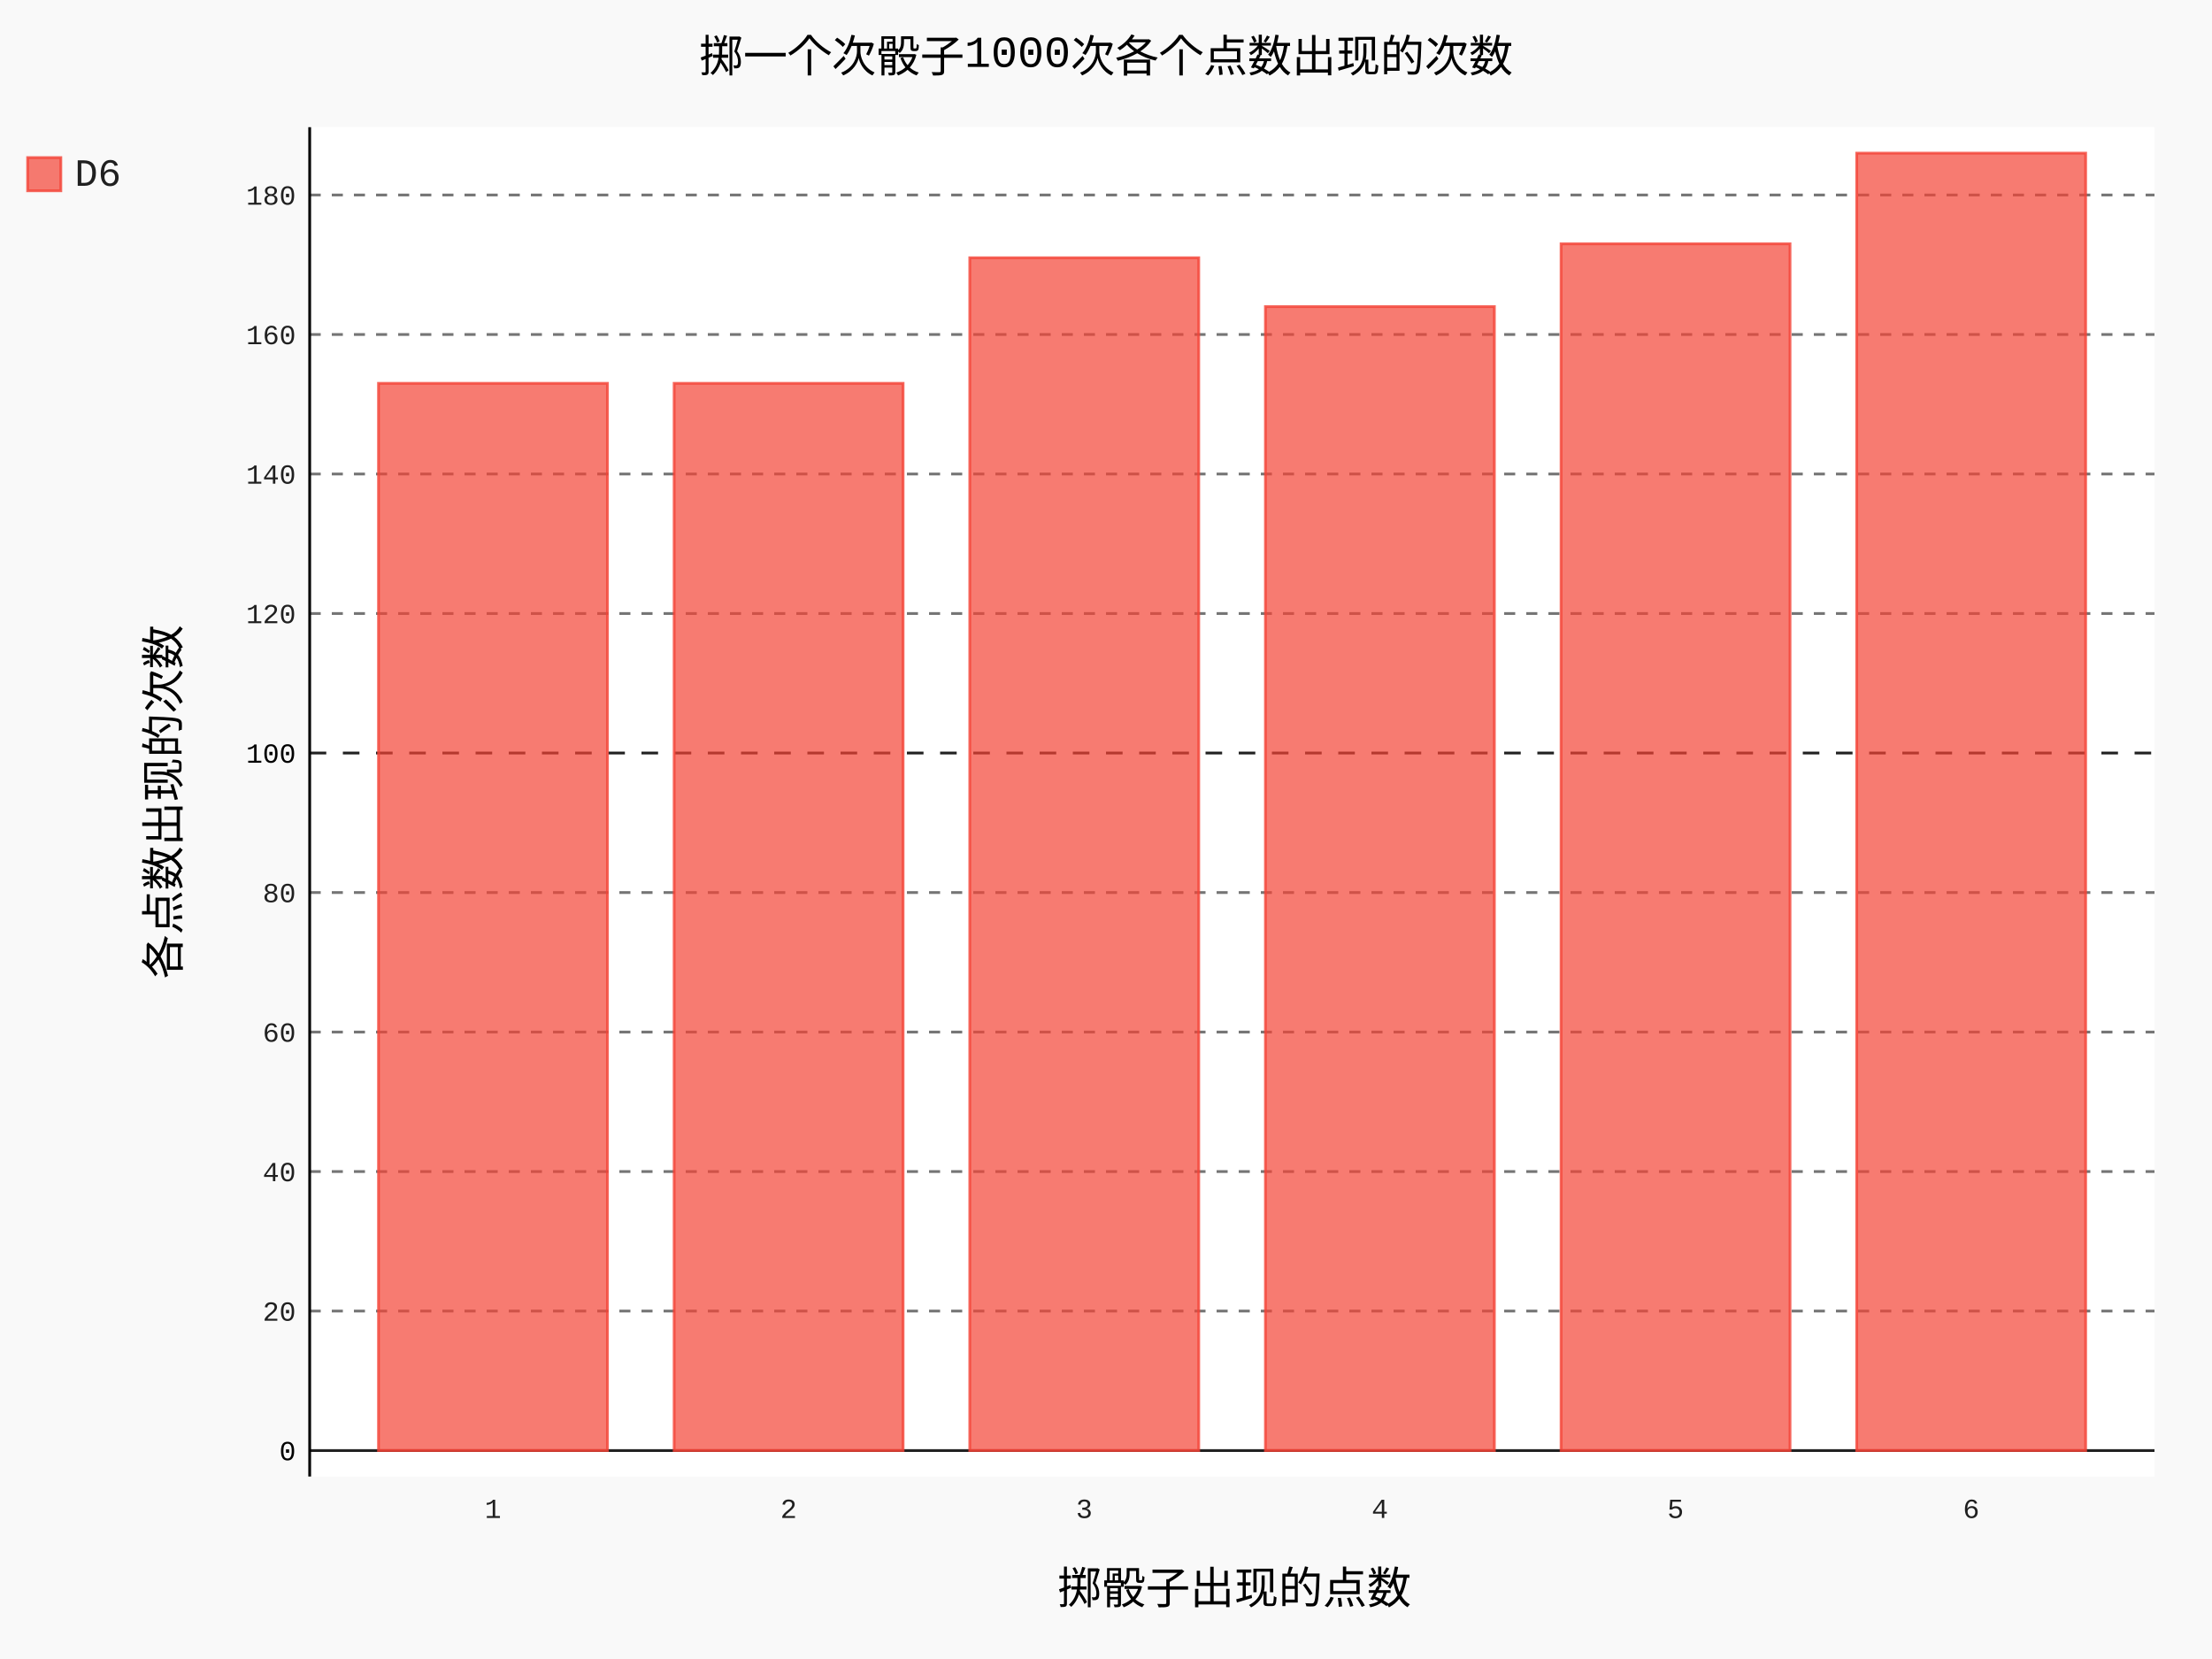
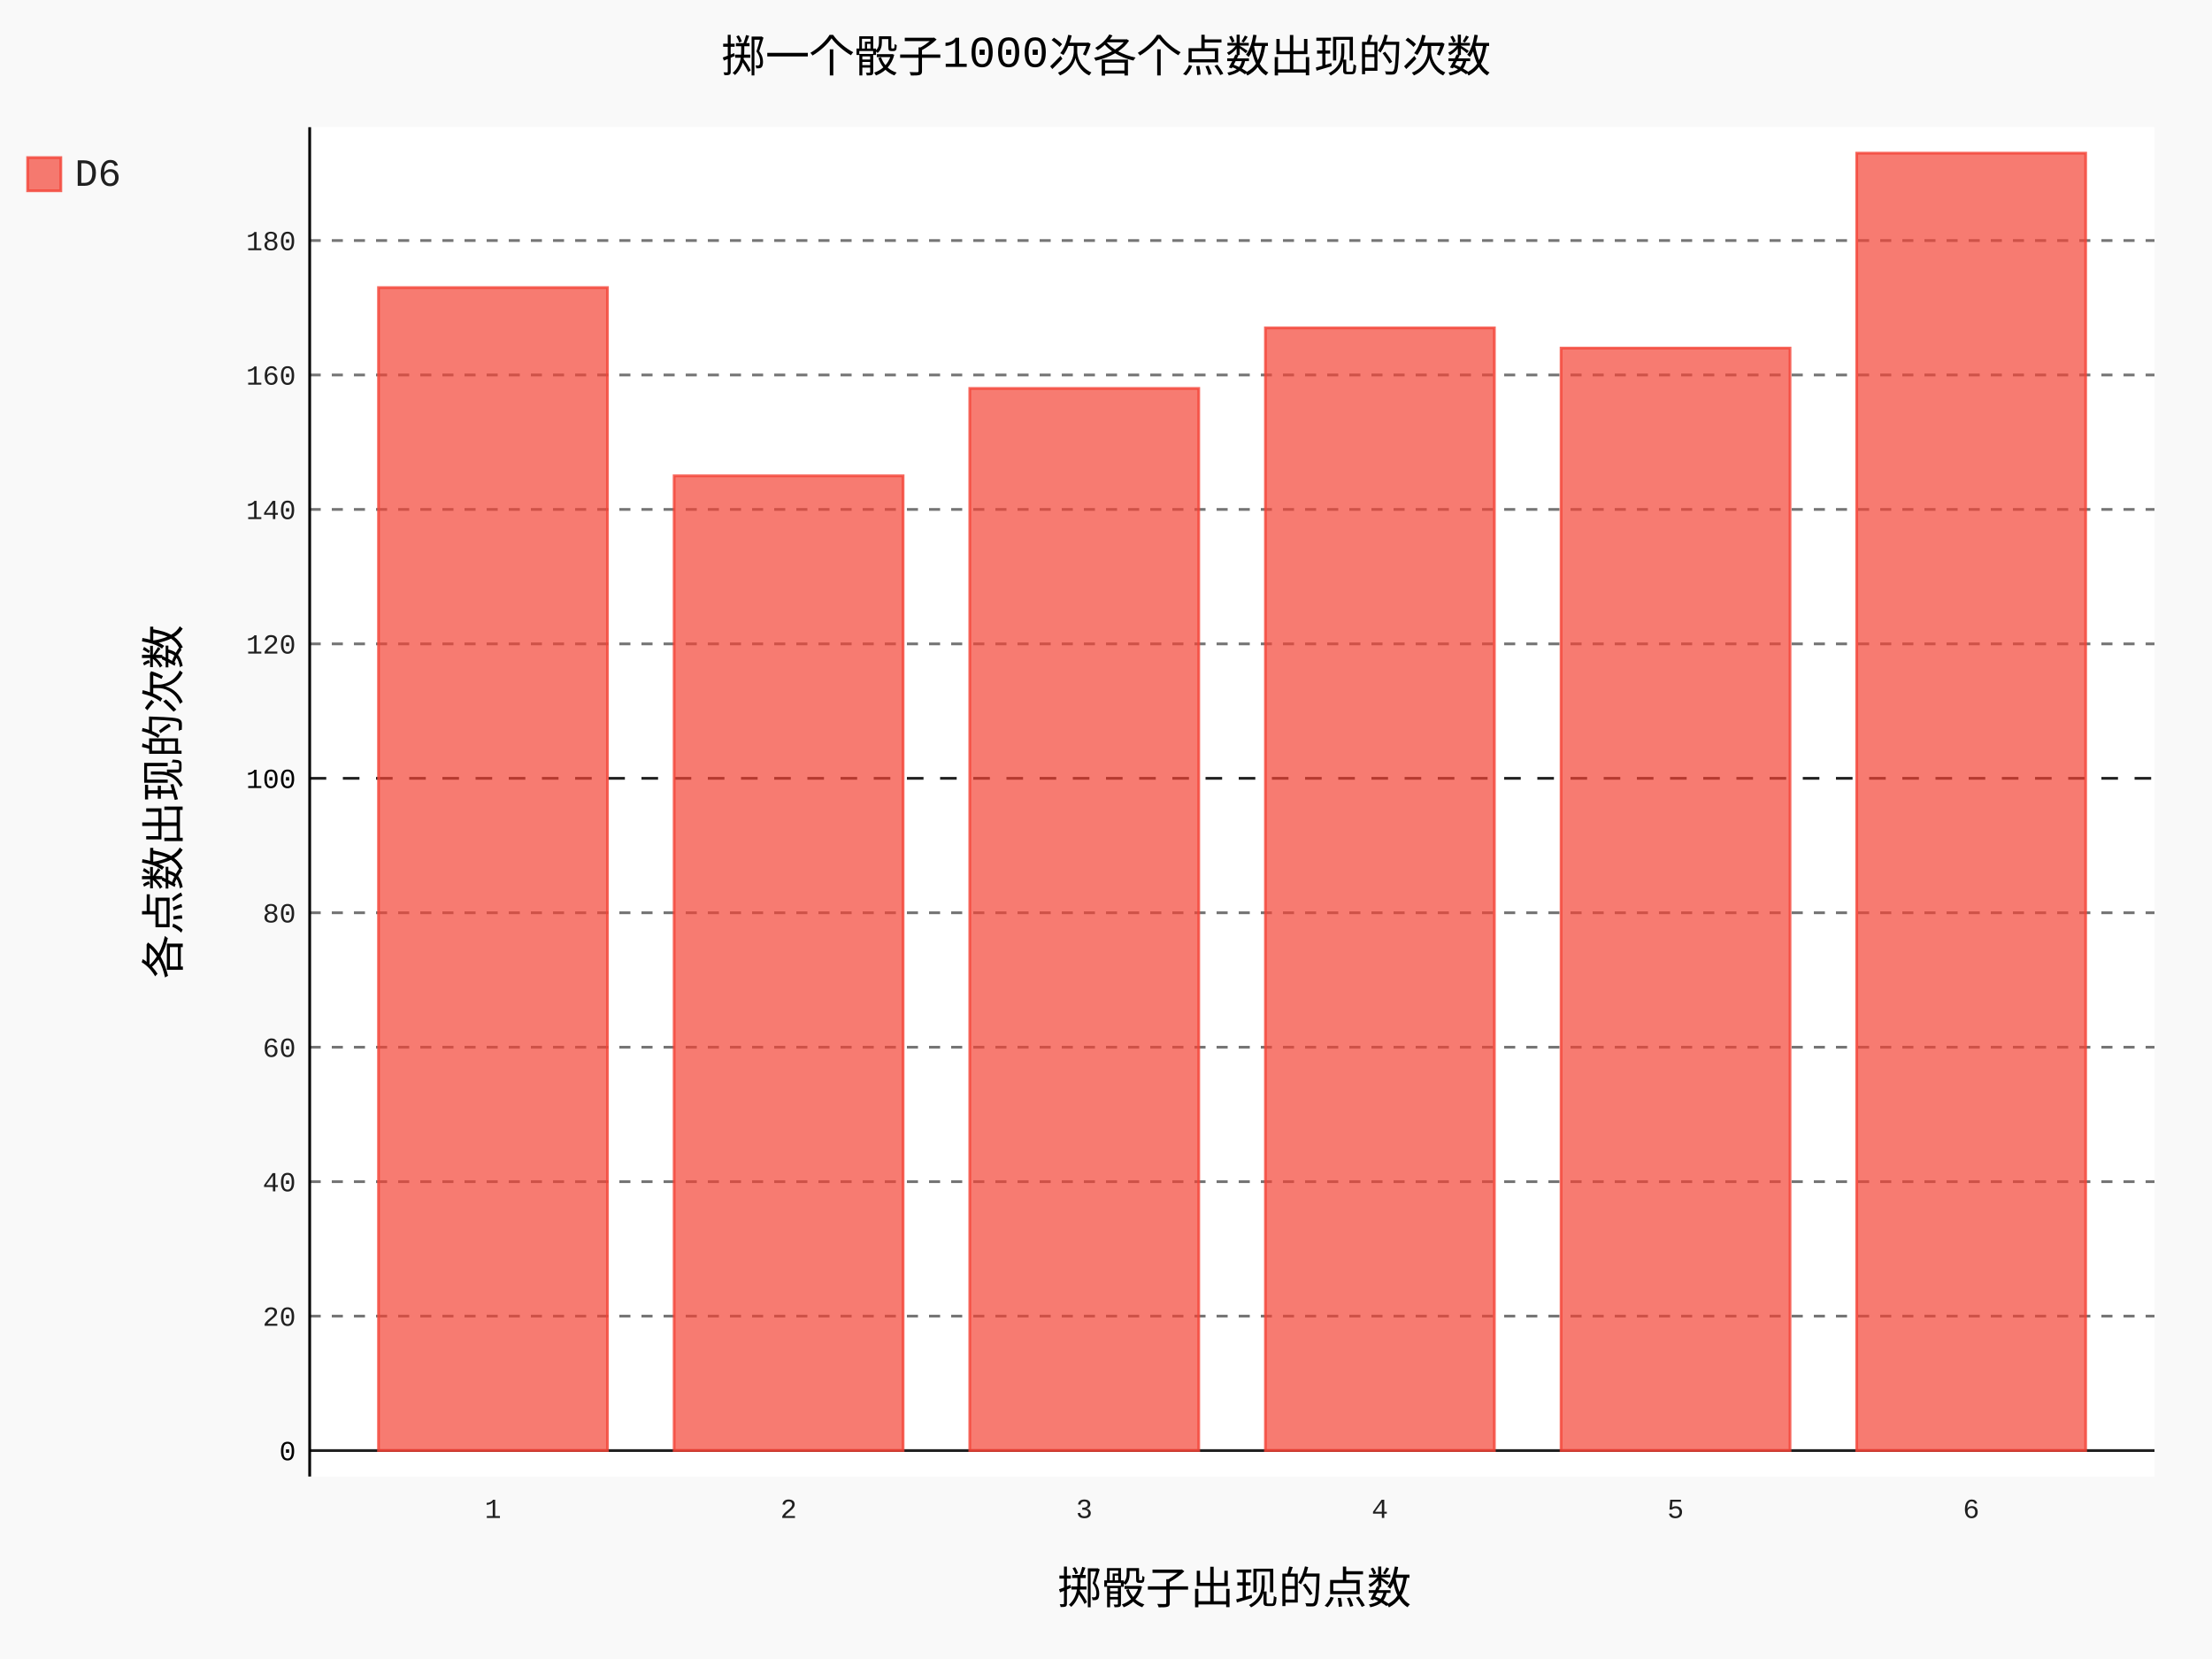
- <svg xmlns="http://www.w3.org/2000/svg" id="chart-8eef1a16-dbdd-494a-887f-ca1405aa3b31" class="pygal-chart" viewBox="0 0 800 600">
+ <svg xmlns="http://www.w3.org/2000/svg" id="chart-c8e8eba8-3532-4b32-a2b4-cf2beccfbb2f" class="pygal-chart" viewBox="0 0 800 600">
  <defs>
-     <style type="text/css">#chart-8eef1a16-dbdd-494a-887f-ca1405aa3b31{-webkit-user-select:none;-webkit-font-smoothing:antialiased;font-family:Consolas,"Liberation Mono",Menlo,Courier,monospace}#chart-8eef1a16-dbdd-494a-887f-ca1405aa3b31 .title{font-family:Consolas,"Liberation Mono",Menlo,Courier,monospace;font-size:16px}#chart-8eef1a16-dbdd-494a-887f-ca1405aa3b31 .legends .legend text{font-family:Consolas,"Liberation Mono",Menlo,Courier,monospace;font-size:14px}#chart-8eef1a16-dbdd-494a-887f-ca1405aa3b31 .axis text{font-family:Consolas,"Liberation Mono",Menlo,Courier,monospace;font-size:10px}#chart-8eef1a16-dbdd-494a-887f-ca1405aa3b31 .axis text.major{font-family:Consolas,"Liberation Mono",Menlo,Courier,monospace;font-size:10px}#chart-8eef1a16-dbdd-494a-887f-ca1405aa3b31 .text-overlay text.value{font-family:Consolas,"Liberation Mono",Menlo,Courier,monospace;font-size:16px}#chart-8eef1a16-dbdd-494a-887f-ca1405aa3b31 .text-overlay text.label{font-family:Consolas,"Liberation Mono",Menlo,Courier,monospace;font-size:10px}#chart-8eef1a16-dbdd-494a-887f-ca1405aa3b31 .tooltip{font-family:Consolas,"Liberation Mono",Menlo,Courier,monospace;font-size:14px}#chart-8eef1a16-dbdd-494a-887f-ca1405aa3b31 text.no_data{font-family:Consolas,"Liberation Mono",Menlo,Courier,monospace;font-size:64px}
- #chart-8eef1a16-dbdd-494a-887f-ca1405aa3b31{background-color:rgba(249,249,249,1)}#chart-8eef1a16-dbdd-494a-887f-ca1405aa3b31 path,#chart-8eef1a16-dbdd-494a-887f-ca1405aa3b31 line,#chart-8eef1a16-dbdd-494a-887f-ca1405aa3b31 rect,#chart-8eef1a16-dbdd-494a-887f-ca1405aa3b31 circle{-webkit-transition:150ms;-moz-transition:150ms;transition:150ms}#chart-8eef1a16-dbdd-494a-887f-ca1405aa3b31 .graph &gt; .background{fill:rgba(249,249,249,1)}#chart-8eef1a16-dbdd-494a-887f-ca1405aa3b31 .plot &gt; .background{fill:rgba(255,255,255,1)}#chart-8eef1a16-dbdd-494a-887f-ca1405aa3b31 .graph{fill:rgba(0,0,0,.87)}#chart-8eef1a16-dbdd-494a-887f-ca1405aa3b31 text.no_data{fill:rgba(0,0,0,1)}#chart-8eef1a16-dbdd-494a-887f-ca1405aa3b31 .title{fill:rgba(0,0,0,1)}#chart-8eef1a16-dbdd-494a-887f-ca1405aa3b31 .legends .legend text{fill:rgba(0,0,0,.87)}#chart-8eef1a16-dbdd-494a-887f-ca1405aa3b31 .legends .legend:hover text{fill:rgba(0,0,0,1)}#chart-8eef1a16-dbdd-494a-887f-ca1405aa3b31 .axis .line{stroke:rgba(0,0,0,1)}#chart-8eef1a16-dbdd-494a-887f-ca1405aa3b31 .axis .guide.line{stroke:rgba(0,0,0,.54)}#chart-8eef1a16-dbdd-494a-887f-ca1405aa3b31 .axis .major.line{stroke:rgba(0,0,0,.87)}#chart-8eef1a16-dbdd-494a-887f-ca1405aa3b31 .axis text.major{fill:rgba(0,0,0,1)}#chart-8eef1a16-dbdd-494a-887f-ca1405aa3b31 .axis.y .guides:hover .guide.line,#chart-8eef1a16-dbdd-494a-887f-ca1405aa3b31 .line-graph .axis.x .guides:hover .guide.line,#chart-8eef1a16-dbdd-494a-887f-ca1405aa3b31 .stackedline-graph .axis.x .guides:hover .guide.line,#chart-8eef1a16-dbdd-494a-887f-ca1405aa3b31 .xy-graph .axis.x .guides:hover .guide.line{stroke:rgba(0,0,0,1)}#chart-8eef1a16-dbdd-494a-887f-ca1405aa3b31 .axis .guides:hover text{fill:rgba(0,0,0,1)}#chart-8eef1a16-dbdd-494a-887f-ca1405aa3b31 .reactive{fill-opacity:.7;stroke-opacity:.8}#chart-8eef1a16-dbdd-494a-887f-ca1405aa3b31 .ci{stroke:rgba(0,0,0,.87)}#chart-8eef1a16-dbdd-494a-887f-ca1405aa3b31 .reactive.active,#chart-8eef1a16-dbdd-494a-887f-ca1405aa3b31 .active .reactive{fill-opacity:.8;stroke-opacity:.9;stroke-width:4}#chart-8eef1a16-dbdd-494a-887f-ca1405aa3b31 .ci .reactive.active{stroke-width:1.5}#chart-8eef1a16-dbdd-494a-887f-ca1405aa3b31 .series text{fill:rgba(0,0,0,1)}#chart-8eef1a16-dbdd-494a-887f-ca1405aa3b31 .tooltip rect{fill:rgba(255,255,255,1);stroke:rgba(0,0,0,1);-webkit-transition:opacity 150ms;-moz-transition:opacity 150ms;transition:opacity 150ms}#chart-8eef1a16-dbdd-494a-887f-ca1405aa3b31 .tooltip .label{fill:rgba(0,0,0,.87)}#chart-8eef1a16-dbdd-494a-887f-ca1405aa3b31 .tooltip .label{fill:rgba(0,0,0,.87)}#chart-8eef1a16-dbdd-494a-887f-ca1405aa3b31 .tooltip .legend{font-size:.8em;fill:rgba(0,0,0,.54)}#chart-8eef1a16-dbdd-494a-887f-ca1405aa3b31 .tooltip .x_label{font-size:.6em;fill:rgba(0,0,0,1)}#chart-8eef1a16-dbdd-494a-887f-ca1405aa3b31 .tooltip .xlink{font-size:.5em;text-decoration:underline}#chart-8eef1a16-dbdd-494a-887f-ca1405aa3b31 .tooltip .value{font-size:1.5em}#chart-8eef1a16-dbdd-494a-887f-ca1405aa3b31 .bound{font-size:.5em}#chart-8eef1a16-dbdd-494a-887f-ca1405aa3b31 .max-value{font-size:.75em;fill:rgba(0,0,0,.54)}#chart-8eef1a16-dbdd-494a-887f-ca1405aa3b31 .map-element{fill:rgba(255,255,255,1);stroke:rgba(0,0,0,.54) !important}#chart-8eef1a16-dbdd-494a-887f-ca1405aa3b31 .map-element .reactive{fill-opacity:inherit;stroke-opacity:inherit}#chart-8eef1a16-dbdd-494a-887f-ca1405aa3b31 .color-0,#chart-8eef1a16-dbdd-494a-887f-ca1405aa3b31 .color-0 a:visited{stroke:#F44336;fill:#F44336}#chart-8eef1a16-dbdd-494a-887f-ca1405aa3b31 .text-overlay .color-0 text{fill:black}
- #chart-8eef1a16-dbdd-494a-887f-ca1405aa3b31 text.no_data{text-anchor:middle}#chart-8eef1a16-dbdd-494a-887f-ca1405aa3b31 .guide.line{fill:none}#chart-8eef1a16-dbdd-494a-887f-ca1405aa3b31 .centered{text-anchor:middle}#chart-8eef1a16-dbdd-494a-887f-ca1405aa3b31 .title{text-anchor:middle}#chart-8eef1a16-dbdd-494a-887f-ca1405aa3b31 .legends .legend text{fill-opacity:1}#chart-8eef1a16-dbdd-494a-887f-ca1405aa3b31 .axis.x text{text-anchor:middle}#chart-8eef1a16-dbdd-494a-887f-ca1405aa3b31 .axis.x:not(.web) text[transform]{text-anchor:start}#chart-8eef1a16-dbdd-494a-887f-ca1405aa3b31 .axis.x:not(.web) text[transform].backwards{text-anchor:end}#chart-8eef1a16-dbdd-494a-887f-ca1405aa3b31 .axis.y text{text-anchor:end}#chart-8eef1a16-dbdd-494a-887f-ca1405aa3b31 .axis.y text[transform].backwards{text-anchor:start}#chart-8eef1a16-dbdd-494a-887f-ca1405aa3b31 .axis.y2 text{text-anchor:start}#chart-8eef1a16-dbdd-494a-887f-ca1405aa3b31 .axis.y2 text[transform].backwards{text-anchor:end}#chart-8eef1a16-dbdd-494a-887f-ca1405aa3b31 .axis .guide.line{stroke-dasharray:4,4}#chart-8eef1a16-dbdd-494a-887f-ca1405aa3b31 .axis .major.guide.line{stroke-dasharray:6,6}#chart-8eef1a16-dbdd-494a-887f-ca1405aa3b31 .horizontal .axis.y .guide.line,#chart-8eef1a16-dbdd-494a-887f-ca1405aa3b31 .horizontal .axis.y2 .guide.line,#chart-8eef1a16-dbdd-494a-887f-ca1405aa3b31 .vertical .axis.x .guide.line{opacity:0}#chart-8eef1a16-dbdd-494a-887f-ca1405aa3b31 .horizontal .axis.always_show .guide.line,#chart-8eef1a16-dbdd-494a-887f-ca1405aa3b31 .vertical .axis.always_show .guide.line{opacity:1 !important}#chart-8eef1a16-dbdd-494a-887f-ca1405aa3b31 .axis.y .guides:hover .guide.line,#chart-8eef1a16-dbdd-494a-887f-ca1405aa3b31 .axis.y2 .guides:hover .guide.line,#chart-8eef1a16-dbdd-494a-887f-ca1405aa3b31 .axis.x .guides:hover .guide.line{opacity:1}#chart-8eef1a16-dbdd-494a-887f-ca1405aa3b31 .axis .guides:hover text{opacity:1}#chart-8eef1a16-dbdd-494a-887f-ca1405aa3b31 .nofill{fill:none}#chart-8eef1a16-dbdd-494a-887f-ca1405aa3b31 .subtle-fill{fill-opacity:.2}#chart-8eef1a16-dbdd-494a-887f-ca1405aa3b31 .dot{stroke-width:1px;fill-opacity:1}#chart-8eef1a16-dbdd-494a-887f-ca1405aa3b31 .dot.active{stroke-width:5px}#chart-8eef1a16-dbdd-494a-887f-ca1405aa3b31 .dot.negative{fill:transparent}#chart-8eef1a16-dbdd-494a-887f-ca1405aa3b31 text,#chart-8eef1a16-dbdd-494a-887f-ca1405aa3b31 tspan{stroke:none !important}#chart-8eef1a16-dbdd-494a-887f-ca1405aa3b31 .series text.active{opacity:1}#chart-8eef1a16-dbdd-494a-887f-ca1405aa3b31 .tooltip rect{fill-opacity:.95;stroke-width:.5}#chart-8eef1a16-dbdd-494a-887f-ca1405aa3b31 .tooltip text{fill-opacity:1}#chart-8eef1a16-dbdd-494a-887f-ca1405aa3b31 .showable{visibility:hidden}#chart-8eef1a16-dbdd-494a-887f-ca1405aa3b31 .showable.shown{visibility:visible}#chart-8eef1a16-dbdd-494a-887f-ca1405aa3b31 .gauge-background{fill:rgba(229,229,229,1);stroke:none}#chart-8eef1a16-dbdd-494a-887f-ca1405aa3b31 .bg-lines{stroke:rgba(249,249,249,1);stroke-width:2px}</style>
+     <style type="text/css">#chart-c8e8eba8-3532-4b32-a2b4-cf2beccfbb2f{-webkit-user-select:none;-webkit-font-smoothing:antialiased;font-family:Consolas,"Liberation Mono",Menlo,Courier,monospace}#chart-c8e8eba8-3532-4b32-a2b4-cf2beccfbb2f .title{font-family:Consolas,"Liberation Mono",Menlo,Courier,monospace;font-size:16px}#chart-c8e8eba8-3532-4b32-a2b4-cf2beccfbb2f .legends .legend text{font-family:Consolas,"Liberation Mono",Menlo,Courier,monospace;font-size:14px}#chart-c8e8eba8-3532-4b32-a2b4-cf2beccfbb2f .axis text{font-family:Consolas,"Liberation Mono",Menlo,Courier,monospace;font-size:10px}#chart-c8e8eba8-3532-4b32-a2b4-cf2beccfbb2f .axis text.major{font-family:Consolas,"Liberation Mono",Menlo,Courier,monospace;font-size:10px}#chart-c8e8eba8-3532-4b32-a2b4-cf2beccfbb2f .text-overlay text.value{font-family:Consolas,"Liberation Mono",Menlo,Courier,monospace;font-size:16px}#chart-c8e8eba8-3532-4b32-a2b4-cf2beccfbb2f .text-overlay text.label{font-family:Consolas,"Liberation Mono",Menlo,Courier,monospace;font-size:10px}#chart-c8e8eba8-3532-4b32-a2b4-cf2beccfbb2f .tooltip{font-family:Consolas,"Liberation Mono",Menlo,Courier,monospace;font-size:14px}#chart-c8e8eba8-3532-4b32-a2b4-cf2beccfbb2f text.no_data{font-family:Consolas,"Liberation Mono",Menlo,Courier,monospace;font-size:64px}
+ #chart-c8e8eba8-3532-4b32-a2b4-cf2beccfbb2f{background-color:rgba(249,249,249,1)}#chart-c8e8eba8-3532-4b32-a2b4-cf2beccfbb2f path,#chart-c8e8eba8-3532-4b32-a2b4-cf2beccfbb2f line,#chart-c8e8eba8-3532-4b32-a2b4-cf2beccfbb2f rect,#chart-c8e8eba8-3532-4b32-a2b4-cf2beccfbb2f circle{-webkit-transition:150ms;-moz-transition:150ms;transition:150ms}#chart-c8e8eba8-3532-4b32-a2b4-cf2beccfbb2f .graph &gt; .background{fill:rgba(249,249,249,1)}#chart-c8e8eba8-3532-4b32-a2b4-cf2beccfbb2f .plot &gt; .background{fill:rgba(255,255,255,1)}#chart-c8e8eba8-3532-4b32-a2b4-cf2beccfbb2f .graph{fill:rgba(0,0,0,.87)}#chart-c8e8eba8-3532-4b32-a2b4-cf2beccfbb2f text.no_data{fill:rgba(0,0,0,1)}#chart-c8e8eba8-3532-4b32-a2b4-cf2beccfbb2f .title{fill:rgba(0,0,0,1)}#chart-c8e8eba8-3532-4b32-a2b4-cf2beccfbb2f .legends .legend text{fill:rgba(0,0,0,.87)}#chart-c8e8eba8-3532-4b32-a2b4-cf2beccfbb2f .legends .legend:hover text{fill:rgba(0,0,0,1)}#chart-c8e8eba8-3532-4b32-a2b4-cf2beccfbb2f .axis .line{stroke:rgba(0,0,0,1)}#chart-c8e8eba8-3532-4b32-a2b4-cf2beccfbb2f .axis .guide.line{stroke:rgba(0,0,0,.54)}#chart-c8e8eba8-3532-4b32-a2b4-cf2beccfbb2f .axis .major.line{stroke:rgba(0,0,0,.87)}#chart-c8e8eba8-3532-4b32-a2b4-cf2beccfbb2f .axis text.major{fill:rgba(0,0,0,1)}#chart-c8e8eba8-3532-4b32-a2b4-cf2beccfbb2f .axis.y .guides:hover .guide.line,#chart-c8e8eba8-3532-4b32-a2b4-cf2beccfbb2f .line-graph .axis.x .guides:hover .guide.line,#chart-c8e8eba8-3532-4b32-a2b4-cf2beccfbb2f .stackedline-graph .axis.x .guides:hover .guide.line,#chart-c8e8eba8-3532-4b32-a2b4-cf2beccfbb2f .xy-graph .axis.x .guides:hover .guide.line{stroke:rgba(0,0,0,1)}#chart-c8e8eba8-3532-4b32-a2b4-cf2beccfbb2f .axis .guides:hover text{fill:rgba(0,0,0,1)}#chart-c8e8eba8-3532-4b32-a2b4-cf2beccfbb2f .reactive{fill-opacity:.7;stroke-opacity:.8}#chart-c8e8eba8-3532-4b32-a2b4-cf2beccfbb2f .ci{stroke:rgba(0,0,0,.87)}#chart-c8e8eba8-3532-4b32-a2b4-cf2beccfbb2f .reactive.active,#chart-c8e8eba8-3532-4b32-a2b4-cf2beccfbb2f .active .reactive{fill-opacity:.8;stroke-opacity:.9;stroke-width:4}#chart-c8e8eba8-3532-4b32-a2b4-cf2beccfbb2f .ci .reactive.active{stroke-width:1.5}#chart-c8e8eba8-3532-4b32-a2b4-cf2beccfbb2f .series text{fill:rgba(0,0,0,1)}#chart-c8e8eba8-3532-4b32-a2b4-cf2beccfbb2f .tooltip rect{fill:rgba(255,255,255,1);stroke:rgba(0,0,0,1);-webkit-transition:opacity 150ms;-moz-transition:opacity 150ms;transition:opacity 150ms}#chart-c8e8eba8-3532-4b32-a2b4-cf2beccfbb2f .tooltip .label{fill:rgba(0,0,0,.87)}#chart-c8e8eba8-3532-4b32-a2b4-cf2beccfbb2f .tooltip .label{fill:rgba(0,0,0,.87)}#chart-c8e8eba8-3532-4b32-a2b4-cf2beccfbb2f .tooltip .legend{font-size:.8em;fill:rgba(0,0,0,.54)}#chart-c8e8eba8-3532-4b32-a2b4-cf2beccfbb2f .tooltip .x_label{font-size:.6em;fill:rgba(0,0,0,1)}#chart-c8e8eba8-3532-4b32-a2b4-cf2beccfbb2f .tooltip .xlink{font-size:.5em;text-decoration:underline}#chart-c8e8eba8-3532-4b32-a2b4-cf2beccfbb2f .tooltip .value{font-size:1.5em}#chart-c8e8eba8-3532-4b32-a2b4-cf2beccfbb2f .bound{font-size:.5em}#chart-c8e8eba8-3532-4b32-a2b4-cf2beccfbb2f .max-value{font-size:.75em;fill:rgba(0,0,0,.54)}#chart-c8e8eba8-3532-4b32-a2b4-cf2beccfbb2f .map-element{fill:rgba(255,255,255,1);stroke:rgba(0,0,0,.54) !important}#chart-c8e8eba8-3532-4b32-a2b4-cf2beccfbb2f .map-element .reactive{fill-opacity:inherit;stroke-opacity:inherit}#chart-c8e8eba8-3532-4b32-a2b4-cf2beccfbb2f .color-0,#chart-c8e8eba8-3532-4b32-a2b4-cf2beccfbb2f .color-0 a:visited{stroke:#F44336;fill:#F44336}#chart-c8e8eba8-3532-4b32-a2b4-cf2beccfbb2f .text-overlay .color-0 text{fill:black}
+ #chart-c8e8eba8-3532-4b32-a2b4-cf2beccfbb2f text.no_data{text-anchor:middle}#chart-c8e8eba8-3532-4b32-a2b4-cf2beccfbb2f .guide.line{fill:none}#chart-c8e8eba8-3532-4b32-a2b4-cf2beccfbb2f .centered{text-anchor:middle}#chart-c8e8eba8-3532-4b32-a2b4-cf2beccfbb2f .title{text-anchor:middle}#chart-c8e8eba8-3532-4b32-a2b4-cf2beccfbb2f .legends .legend text{fill-opacity:1}#chart-c8e8eba8-3532-4b32-a2b4-cf2beccfbb2f .axis.x text{text-anchor:middle}#chart-c8e8eba8-3532-4b32-a2b4-cf2beccfbb2f .axis.x:not(.web) text[transform]{text-anchor:start}#chart-c8e8eba8-3532-4b32-a2b4-cf2beccfbb2f .axis.x:not(.web) text[transform].backwards{text-anchor:end}#chart-c8e8eba8-3532-4b32-a2b4-cf2beccfbb2f .axis.y text{text-anchor:end}#chart-c8e8eba8-3532-4b32-a2b4-cf2beccfbb2f .axis.y text[transform].backwards{text-anchor:start}#chart-c8e8eba8-3532-4b32-a2b4-cf2beccfbb2f .axis.y2 text{text-anchor:start}#chart-c8e8eba8-3532-4b32-a2b4-cf2beccfbb2f .axis.y2 text[transform].backwards{text-anchor:end}#chart-c8e8eba8-3532-4b32-a2b4-cf2beccfbb2f .axis .guide.line{stroke-dasharray:4,4}#chart-c8e8eba8-3532-4b32-a2b4-cf2beccfbb2f .axis .major.guide.line{stroke-dasharray:6,6}#chart-c8e8eba8-3532-4b32-a2b4-cf2beccfbb2f .horizontal .axis.y .guide.line,#chart-c8e8eba8-3532-4b32-a2b4-cf2beccfbb2f .horizontal .axis.y2 .guide.line,#chart-c8e8eba8-3532-4b32-a2b4-cf2beccfbb2f .vertical .axis.x .guide.line{opacity:0}#chart-c8e8eba8-3532-4b32-a2b4-cf2beccfbb2f .horizontal .axis.always_show .guide.line,#chart-c8e8eba8-3532-4b32-a2b4-cf2beccfbb2f .vertical .axis.always_show .guide.line{opacity:1 !important}#chart-c8e8eba8-3532-4b32-a2b4-cf2beccfbb2f .axis.y .guides:hover .guide.line,#chart-c8e8eba8-3532-4b32-a2b4-cf2beccfbb2f .axis.y2 .guides:hover .guide.line,#chart-c8e8eba8-3532-4b32-a2b4-cf2beccfbb2f .axis.x .guides:hover .guide.line{opacity:1}#chart-c8e8eba8-3532-4b32-a2b4-cf2beccfbb2f .axis .guides:hover text{opacity:1}#chart-c8e8eba8-3532-4b32-a2b4-cf2beccfbb2f .nofill{fill:none}#chart-c8e8eba8-3532-4b32-a2b4-cf2beccfbb2f .subtle-fill{fill-opacity:.2}#chart-c8e8eba8-3532-4b32-a2b4-cf2beccfbb2f .dot{stroke-width:1px;fill-opacity:1}#chart-c8e8eba8-3532-4b32-a2b4-cf2beccfbb2f .dot.active{stroke-width:5px}#chart-c8e8eba8-3532-4b32-a2b4-cf2beccfbb2f .dot.negative{fill:transparent}#chart-c8e8eba8-3532-4b32-a2b4-cf2beccfbb2f text,#chart-c8e8eba8-3532-4b32-a2b4-cf2beccfbb2f tspan{stroke:none !important}#chart-c8e8eba8-3532-4b32-a2b4-cf2beccfbb2f .series text.active{opacity:1}#chart-c8e8eba8-3532-4b32-a2b4-cf2beccfbb2f .tooltip rect{fill-opacity:.95;stroke-width:.5}#chart-c8e8eba8-3532-4b32-a2b4-cf2beccfbb2f .tooltip text{fill-opacity:1}#chart-c8e8eba8-3532-4b32-a2b4-cf2beccfbb2f .showable{visibility:hidden}#chart-c8e8eba8-3532-4b32-a2b4-cf2beccfbb2f .showable.shown{visibility:visible}#chart-c8e8eba8-3532-4b32-a2b4-cf2beccfbb2f .gauge-background{fill:rgba(229,229,229,1);stroke:none}#chart-c8e8eba8-3532-4b32-a2b4-cf2beccfbb2f .bg-lines{stroke:rgba(249,249,249,1);stroke-width:2px}</style>
  </defs>
  <g class="graph bar-graph vertical">
    <rect class="background" height="600" width="800" x="0" y="0" />
    <g class="plot" transform="translate(112, 46)">
      <rect class="background" height="488" width="667.2" x="0" y="0" />
      <g class="axis y always_show">
        <g class="guides">
          <path class="axis major line" d="M0 478.615 h667.2" />
          <text class="major" x="-5" y="482.115">0</text>
        </g>
        <g class="guides">
-           <path class="guide line" d="M0 428.16 h667.2" />
-           <text class="" x="-5" y="431.66">20</text>
+           <path class="guide line" d="M0 429.99 h667.2" />
+           <text class="" x="-5" y="433.49">20</text>
        </g>
        <g class="guides">
-           <path class="guide line" d="M0 377.706 h667.2" />
-           <text class="" x="-5" y="381.206">40</text>
+           <path class="guide line" d="M0 381.365 h667.2" />
+           <text class="" x="-5" y="384.865">40</text>
        </g>
        <g class="guides">
-           <path class="guide line" d="M0 327.251 h667.2" />
-           <text class="" x="-5" y="330.751">60</text>
+           <path class="guide line" d="M0 332.741 h667.2" />
+           <text class="" x="-5" y="336.241">60</text>
        </g>
        <g class="guides">
-           <path class="guide line" d="M0 276.796 h667.2" />
-           <text class="" x="-5" y="280.296">80</text>
+           <path class="guide line" d="M0 284.116 h667.2" />
+           <text class="" x="-5" y="287.616">80</text>
        </g>
        <g class="guides">
-           <path class="major guide line" d="M0 226.341 h667.2" />
-           <text class="major" x="-5" y="229.841">100</text>
+           <path class="major guide line" d="M0 235.491 h667.2" />
+           <text class="major" x="-5" y="238.991">100</text>
        </g>
        <g class="guides">
-           <path class="guide line" d="M0 175.886 h667.2" />
-           <text class="" x="-5" y="179.386">120</text>
+           <path class="guide line" d="M0 186.866 h667.2" />
+           <text class="" x="-5" y="190.366">120</text>
        </g>
        <g class="guides">
-           <path class="guide line" d="M0 125.431 h667.2" />
-           <text class="" x="-5" y="128.931">140</text>
+           <path class="guide line" d="M0 138.241 h667.2" />
+           <text class="" x="-5" y="141.741">140</text>
        </g>
        <g class="guides">
-           <path class="guide line" d="M0 74.976 h667.2" />
-           <text class="" x="-5" y="78.476">160</text>
+           <path class="guide line" d="M0 89.616 h667.2" />
+           <text class="" x="-5" y="93.116">160</text>
        </g>
        <g class="guides">
-           <path class="guide line" d="M0 24.521 h667.2" />
-           <text class="" x="-5" y="28.021">180</text>
+           <path class="guide line" d="M0 40.991 h667.2" />
+           <text class="" x="-5" y="44.491">180</text>
        </g>
      </g>
      <g class="axis x">
        <path class="line" d="M0 0 v488" />
        <g class="guides">
          <path class="guide line" d="M66.292 0 v488" />
          <text class="" x="66.292" y="503.0">1</text>
        </g>
        <g class="guides">
          <path class="guide line" d="M173.215 0 v488" />
          <text class="" x="173.215" y="503.0">2</text>
        </g>
        <g class="guides">
          <path class="guide line" d="M280.138 0 v488" />
          <text class="" x="280.138" y="503.0">3</text>
        </g>
        <g class="guides">
          <path class="guide line" d="M387.062 0 v488" />
          <text class="" x="387.062" y="503.0">4</text>
        </g>
        <g class="guides">
          <path class="guide line" d="M493.985 0 v488" />
          <text class="" x="493.985" y="503.0">5</text>
        </g>
        <g class="guides">
          <path class="guide line" d="M600.908 0 v488" />
          <text class="" x="600.908" y="503.0">6</text>
        </g>
      </g>
      <g class="series serie-0 color-0">
        <g class="bars">
          <g class="bar">
-             <rect class="rect reactive tooltip-trigger" height="385.98" rx="0" ry="0" width="82.801" x="24.892" y="92.635" />
+             <rect class="rect reactive tooltip-trigger" height="420.606" rx="0" ry="0" width="82.801" x="24.892" y="58.01" />
          </g>
          <g class="bar">
-             <rect class="rect reactive tooltip-trigger" height="385.98" rx="0" ry="0" width="82.801" x="131.815" y="92.635" />
+             <rect class="rect reactive tooltip-trigger" height="352.531" rx="0" ry="0" width="82.801" x="131.815" y="126.084" />
          </g>
          <g class="bar">
-             <rect class="rect reactive tooltip-trigger" height="431.39" rx="0" ry="0" width="82.801" x="238.738" y="47.226" />
+             <rect class="rect reactive tooltip-trigger" height="384.137" rx="0" ry="0" width="82.801" x="238.738" y="94.478" />
          </g>
          <g class="bar">
-             <rect class="rect reactive tooltip-trigger" height="413.73" rx="0" ry="0" width="82.801" x="345.661" y="64.885" />
+             <rect class="rect reactive tooltip-trigger" height="406.018" rx="0" ry="0" width="82.801" x="345.661" y="72.597" />
          </g>
          <g class="bar">
-             <rect class="rect reactive tooltip-trigger" height="436.435" rx="0" ry="0" width="82.801" x="452.584" y="42.18" />
+             <rect class="rect reactive tooltip-trigger" height="398.725" rx="0" ry="0" width="82.801" x="452.584" y="79.891" />
          </g>
          <g class="bar">
            <rect class="rect reactive tooltip-trigger" height="469.231" rx="0" ry="0" width="82.801" x="559.507" y="9.385" />
          </g>
        </g>
      </g>
    </g>
    <g class="titles">
-       <text class="title plot_title" x="400.0" y="26">掷一个次骰子1000次各个点数出现的次数</text>
+       <text class="title plot_title" x="400.0" y="26">掷一个骰子1000次各个点数出现的次数</text>
      <text class="title" x="446.4" y="580">掷骰子出现的点数</text>
      <text class="title" x="38.8" y="316.0" transform="rotate(-90 38.8 290)">各点数出现的次数</text>
    </g>
    <g class="plot overlay" transform="translate(112, 46)">
      <g class="series serie-0 color-0" />
    </g>
    <g class="plot text-overlay" transform="translate(112, 46)">
      <g class="series serie-0 color-0" />
    </g>
    <g class="plot tooltip-overlay" transform="translate(112, 46)">
      <g class="tooltip" style="opacity: 0" transform="translate(0 0)">
        <rect class="tooltip-box" height="0" rx="0" ry="0" width="0" />
        <g class="text" />
      </g>
    </g>
    <g class="legends" transform="translate(10, 56)">
      <g class="legend reactive activate-serie" id="activate-serie-0">
        <rect class="color-0 reactive" height="12" width="12" x="0.0" y="1.0" />
        <text x="17.0" y="11.2">D6</text>
      </g>
    </g>
    <g class="legends" transform="translate(790, 56)" />
  </g>
</svg>
